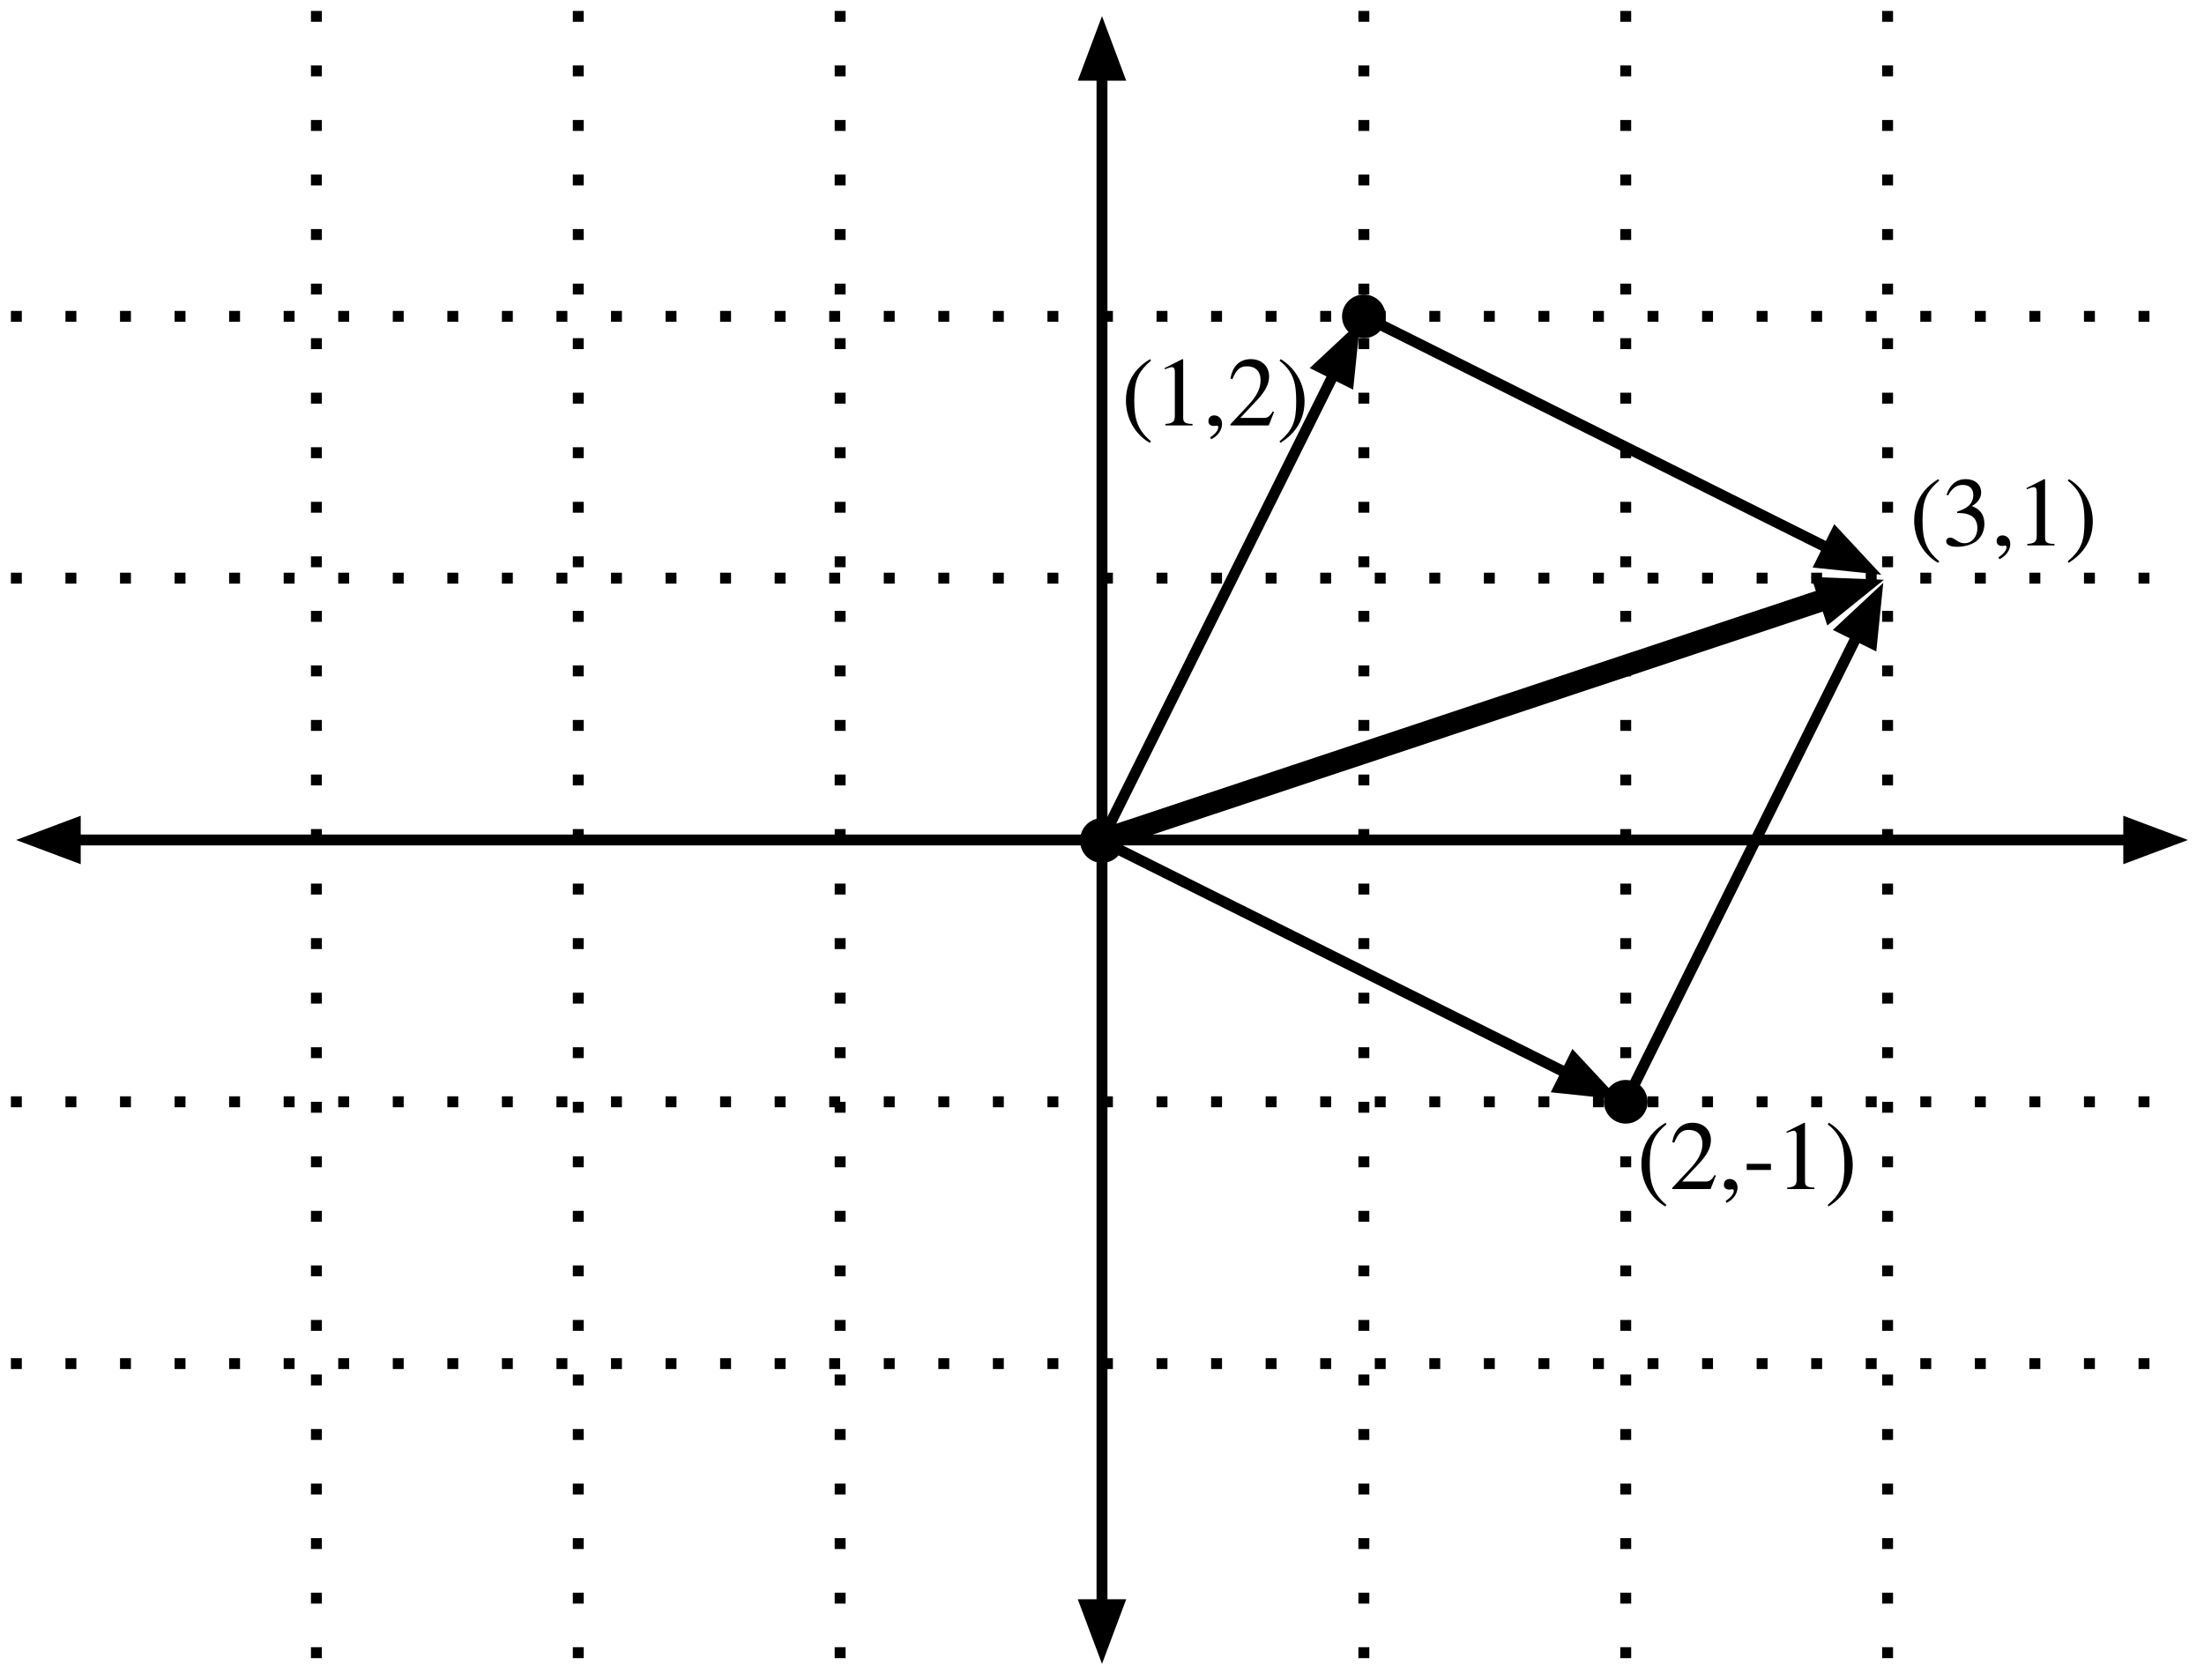
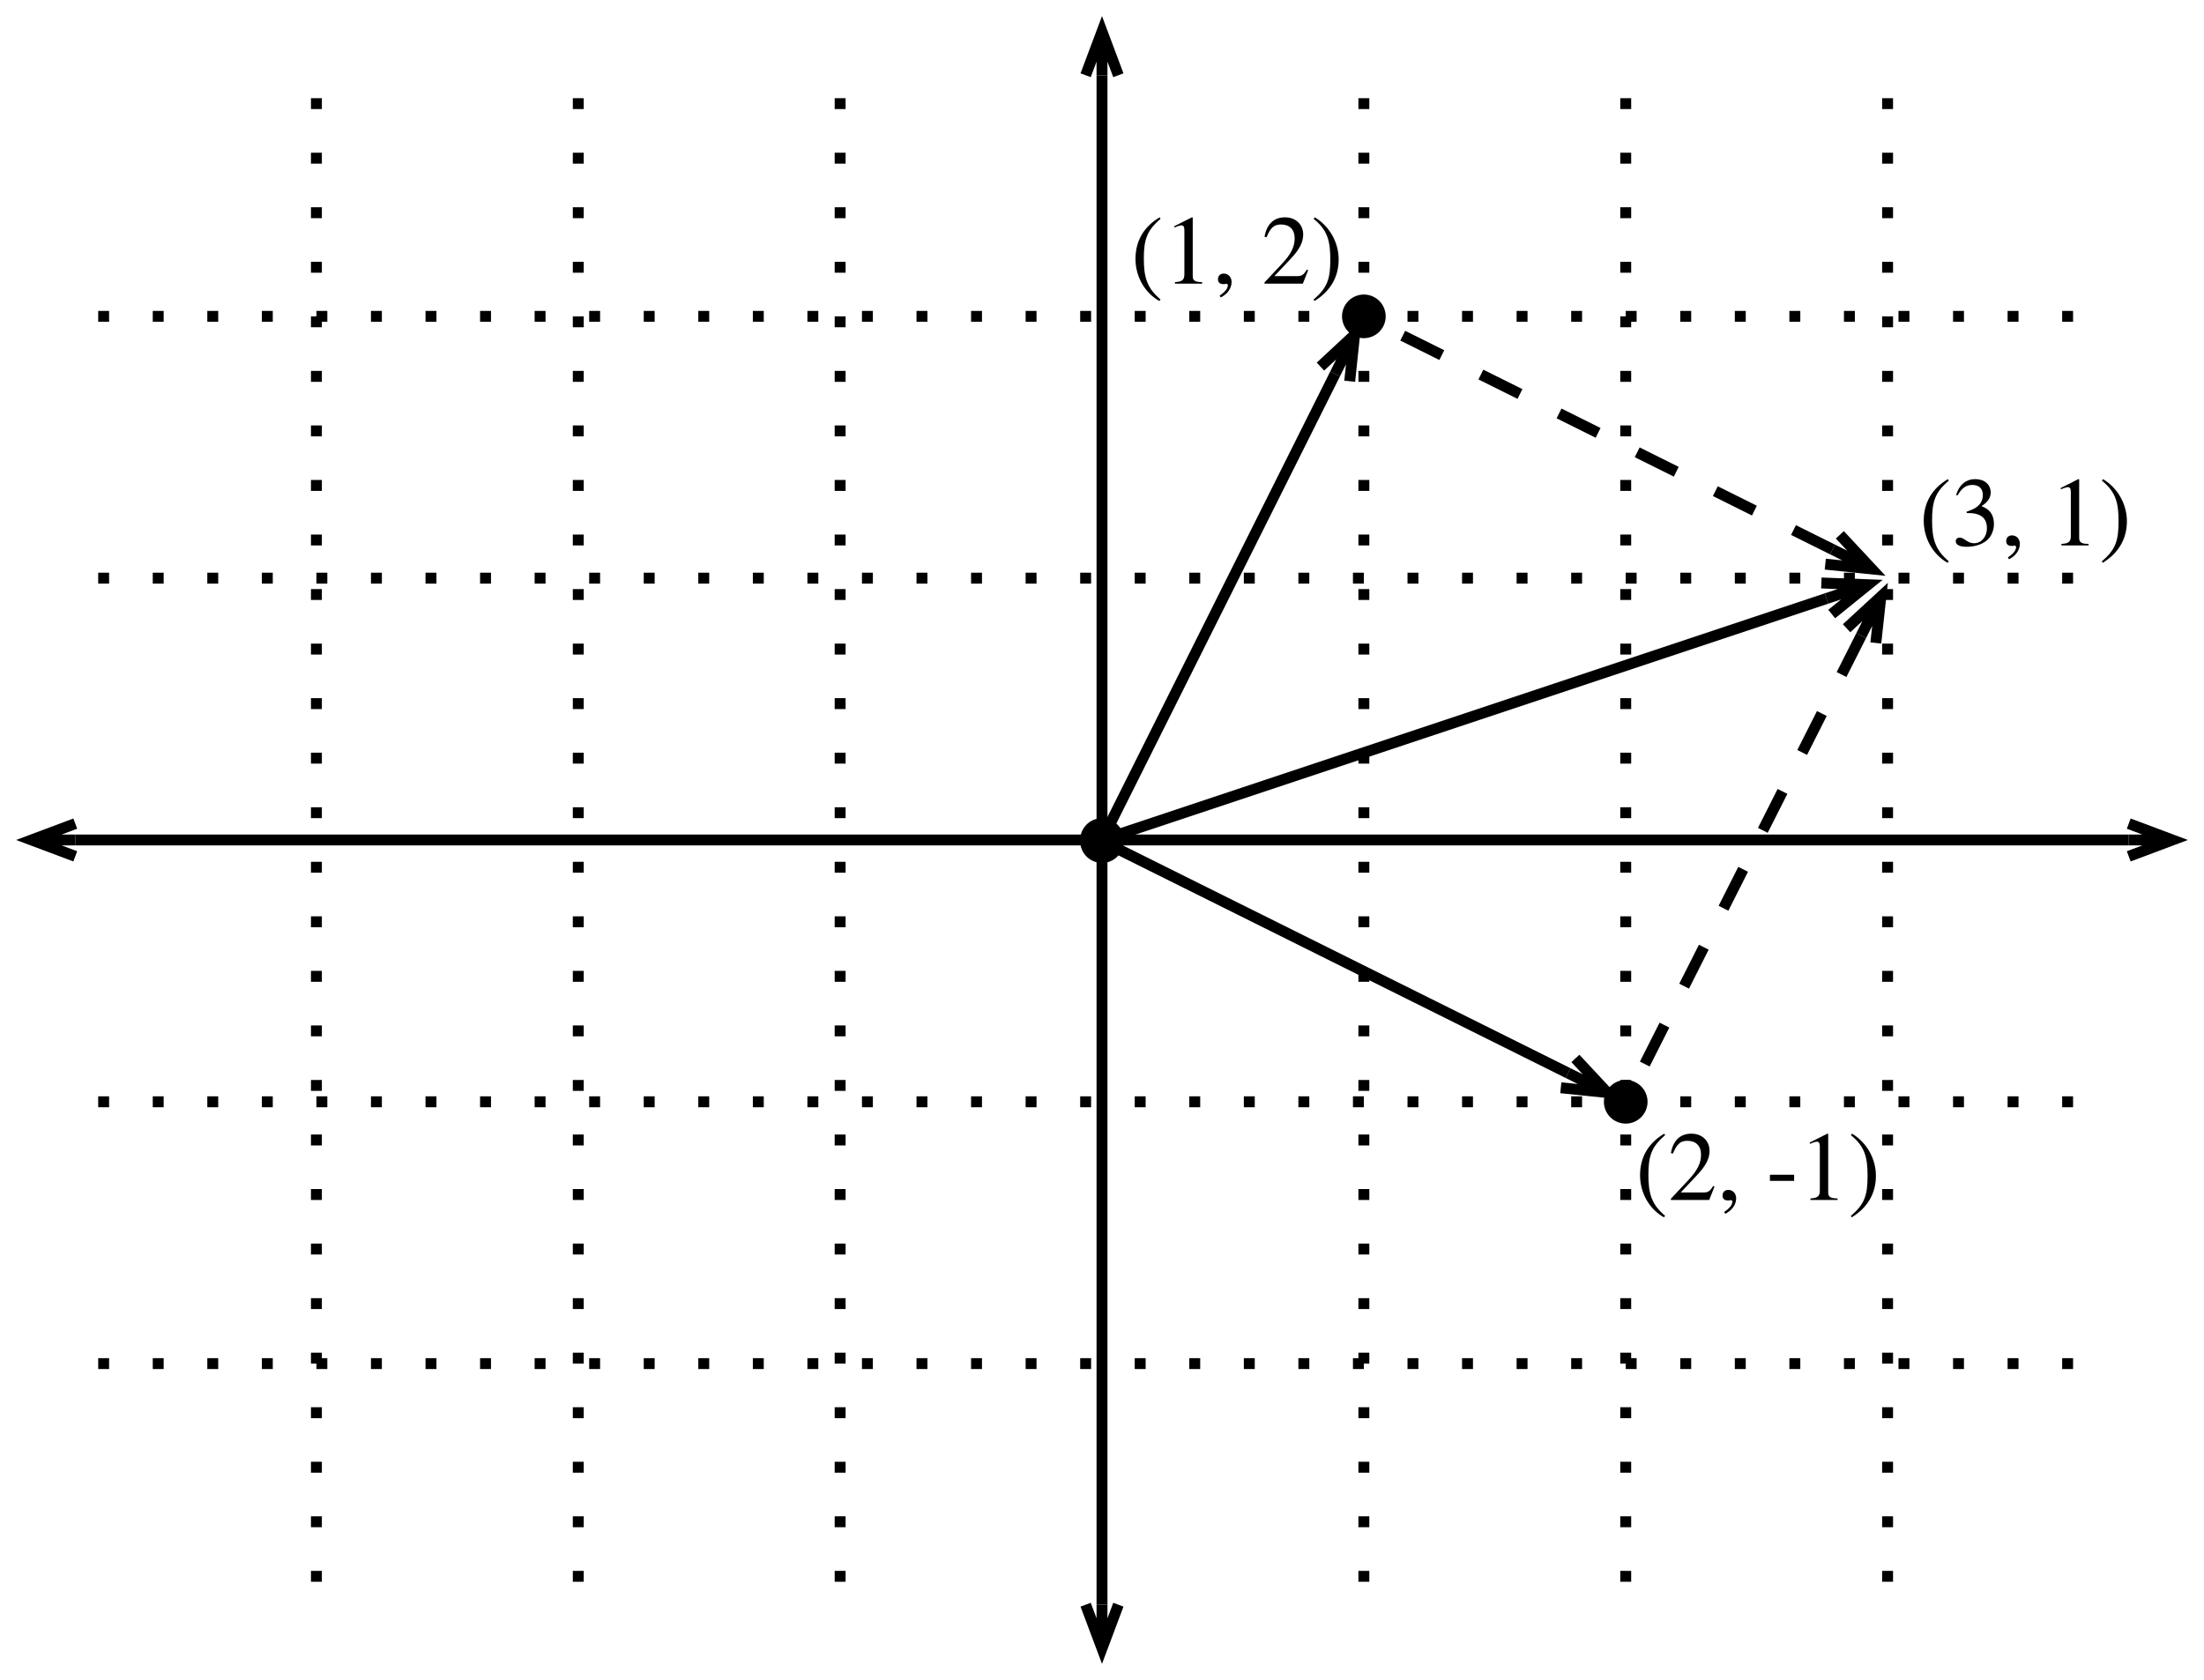
<svg xmlns="http://www.w3.org/2000/svg" xmlns:xlink="http://www.w3.org/1999/xlink" width="202pt" height="154pt" viewBox="0 0 202 154" version="1.1">
  <defs>
    <g>
      <symbol overflow="visible" id="glyph0-0">
        <path style="stroke:none;" d="" />
      </symbol>
      <symbol overflow="visible" id="glyph0-1">
        <path style="stroke:none;" d="M 2.734 1.453 C 1.469 0.391 1.203 -0.625 1.203 -2.297 C 1.203 -4.031 1.484 -4.875 2.734 -5.938 L 2.656 -6.078 C 1.219 -5.234 0.438 -3.938 0.438 -2.266 C 0.438 -0.734 1.203 0.781 2.625 1.594 Z M 2.734 1.453 " />
      </symbol>
      <symbol overflow="visible" id="glyph0-2">
        <path style="stroke:none;" d="M 4.266 -1.234 L 4.141 -1.281 C 3.844 -0.781 3.656 -0.688 3.281 -0.688 L 1.172 -0.688 L 2.656 -2.266 C 3.453 -3.109 3.812 -3.781 3.812 -4.5 C 3.812 -5.391 3.156 -6.078 2.141 -6.078 C 1.031 -6.078 0.453 -5.344 0.266 -4.297 L 0.453 -4.25 C 0.812 -5.125 1.141 -5.422 1.781 -5.422 C 2.547 -5.422 3.031 -4.969 3.031 -4.156 C 3.031 -3.391 2.703 -2.703 1.859 -1.812 L 0.266 -0.109 L 0.266 0 L 3.781 0 Z M 4.266 -1.234 " />
      </symbol>
      <symbol overflow="visible" id="glyph0-3">
        <path style="stroke:none;" d="M 0.75 1.266 C 1.375 0.969 1.75 0.406 1.75 -0.141 C 1.75 -0.609 1.438 -0.922 1.031 -0.922 C 0.719 -0.922 0.5 -0.719 0.5 -0.406 C 0.5 -0.094 0.688 0.047 1.016 0.047 C 1.109 0.047 1.203 0.016 1.281 0.016 C 1.344 0.016 1.406 0.078 1.406 0.141 C 1.406 0.438 1.156 0.766 0.656 1.094 Z M 0.75 1.266 " />
      </symbol>
      <symbol overflow="visible" id="glyph0-4">
+         <path style="stroke:none;" d="" />
+       </symbol>
+       <symbol overflow="visible" id="glyph0-5">
        <path style="stroke:none;" d="M 2.562 -1.75 L 2.562 -2.312 L 0.344 -2.312 L 0.344 -1.75 Z M 2.562 -1.75 " />
      </symbol>
-       <symbol overflow="visible" id="glyph0-5">
+       <symbol overflow="visible" id="glyph0-6">
        <path style="stroke:none;" d="M 3.547 0 L 3.547 -0.141 C 2.875 -0.141 2.688 -0.297 2.688 -0.688 L 2.688 -6.062 L 2.609 -6.078 L 1 -5.266 L 1 -5.141 L 1.234 -5.234 C 1.406 -5.297 1.562 -5.344 1.641 -5.344 C 1.844 -5.344 1.922 -5.203 1.922 -4.891 L 1.922 -0.859 C 1.922 -0.359 1.734 -0.172 1.062 -0.141 L 1.062 0 Z M 3.547 0 " />
      </symbol>
-       <symbol overflow="visible" id="glyph0-6">
+       <symbol overflow="visible" id="glyph0-7">
        <path style="stroke:none;" d="M 0.266 -5.938 C 1.562 -4.906 1.797 -3.875 1.797 -2.203 C 1.797 -0.453 1.531 0.391 0.266 1.453 L 0.344 1.594 C 1.766 0.719 2.562 -0.562 2.562 -2.219 C 2.562 -3.75 1.75 -5.25 0.375 -6.078 Z M 0.266 -5.938 " />
      </symbol>
-       <symbol overflow="visible" id="glyph0-7">
+       <symbol overflow="visible" id="glyph0-8">
        <path style="stroke:none;" d="M 0.547 -4.594 C 0.922 -5.25 1.328 -5.547 1.891 -5.547 C 2.484 -5.547 2.859 -5.234 2.859 -4.625 C 2.859 -4.078 2.578 -3.672 2.141 -3.422 C 1.953 -3.312 1.719 -3.219 1.375 -3.094 L 1.375 -2.969 C 1.891 -2.969 2.094 -2.938 2.297 -2.875 C 2.922 -2.703 3.234 -2.266 3.234 -1.578 C 3.234 -0.812 2.734 -0.203 2.062 -0.203 C 1.812 -0.203 1.625 -0.25 1.281 -0.484 C 1.031 -0.656 0.891 -0.719 0.734 -0.719 C 0.531 -0.719 0.375 -0.578 0.375 -0.391 C 0.375 -0.062 0.719 0.125 1.375 0.125 C 2.172 0.125 3.031 -0.141 3.469 -0.719 C 3.719 -1.047 3.875 -1.5 3.875 -1.969 C 3.875 -2.438 3.734 -2.859 3.484 -3.125 C 3.297 -3.328 3.125 -3.438 2.734 -3.609 C 3.344 -3.969 3.578 -4.422 3.578 -4.844 C 3.578 -5.594 3 -6.078 2.172 -6.078 C 1.234 -6.078 0.672 -5.484 0.406 -4.625 Z M 0.547 -4.594 " />
      </symbol>
    </g>
  </defs>
  <g id="surface1">
-     <path style="fill:none;stroke-width:1;stroke-linecap:butt;stroke-linejoin:round;stroke:rgb(0%,0%,0%);stroke-opacity:1;stroke-miterlimit:10;" d="M 142.566 97.363 L 101.344 76.773 " transform="matrix(1,0,0,1,1,1)" />
-     <path style="fill-rule:nonzero;fill:rgb(0%,0%,0%);fill-opacity:1;stroke-width:1;stroke-linecap:butt;stroke-linejoin:miter;stroke:rgb(0%,0%,0%);stroke-opacity:1;stroke-miterlimit:10;" d="M 101.422 75.629 C 101.684 76.414 101.262 77.266 100.477 77.527 C 99.688 77.789 98.84 77.363 98.578 76.578 C 98.316 75.793 98.738 74.945 99.523 74.68 C 100.312 74.418 101.16 74.844 101.422 75.629 " transform="matrix(1,0,0,1,1,1)" />
-     <path style="fill-rule:nonzero;fill:rgb(0%,0%,0%);fill-opacity:1;stroke-width:1;stroke-linecap:butt;stroke-linejoin:miter;stroke:rgb(0%,0%,0%);stroke-opacity:1;stroke-miterlimit:10;" d="M 146.148 99.152 L 143.238 96.023 L 141.898 98.707 Z M 146.148 99.152 " transform="matrix(1,0,0,1,1,1)" />
+     <path style="fill:none;stroke-width:1;stroke-linecap:butt;stroke-linejoin:round;stroke:rgb(0%,0%,0%);stroke-opacity:1;stroke-miterlimit:10;" d="M 142.719 97.371 L 101.344 76.773 " transform="matrix(1,0,0,1,1,1)" />
+     <path style="fill-rule:nonzero;fill:rgb(0%,0%,0%);fill-opacity:1;stroke-width:1;stroke-linecap:butt;stroke-linejoin:miter;stroke:rgb(0%,0%,0%);stroke-opacity:1;stroke-miterlimit:10;" d="M 101.422 75.629 C 101.684 76.414 101.262 77.262 100.477 77.527 C 99.691 77.789 98.84 77.367 98.578 76.582 C 98.316 75.797 98.738 74.945 99.523 74.684 C 100.309 74.418 101.16 74.844 101.422 75.629 " transform="matrix(1,0,0,1,1,1)" />
+     <path style="fill:none;stroke-width:1;stroke-linecap:butt;stroke-linejoin:miter;stroke:rgb(0%,0%,0%);stroke-opacity:1;stroke-miterlimit:10;" d="M 146.301 99.152 L 142.719 97.371 M 143.387 96.027 L 146.301 99.152 L 142.051 98.715 " transform="matrix(1,0,0,1,1,1)" />
    <path style="fill:none;stroke-width:1;stroke-linecap:butt;stroke-linejoin:round;stroke:rgb(0%,0%,0%);stroke-opacity:1;stroke-miterlimit:10;" d="M 5.898 76 L 194.102 76 " transform="matrix(1,0,0,1,1,1)" />
-     <path style="fill-rule:nonzero;fill:rgb(0%,0%,0%);fill-opacity:1;stroke-width:1;stroke-linecap:butt;stroke-linejoin:miter;stroke:rgb(0%,0%,0%);stroke-opacity:1;stroke-miterlimit:10;" d="M 198.102 76 L 194.102 74.5 L 194.102 77.5 Z M 198.102 76 " transform="matrix(1,0,0,1,1,1)" />
-     <path style="fill-rule:nonzero;fill:rgb(0%,0%,0%);fill-opacity:1;stroke-width:1;stroke-linecap:butt;stroke-linejoin:miter;stroke:rgb(0%,0%,0%);stroke-opacity:1;stroke-miterlimit:10;" d="M 1.898 76 L 5.898 77.5 L 5.898 74.5 Z M 1.898 76 " transform="matrix(1,0,0,1,1,1)" />
+     <path style="fill:none;stroke-width:1;stroke-linecap:butt;stroke-linejoin:miter;stroke:rgb(0%,0%,0%);stroke-opacity:1;stroke-miterlimit:10;" d="M 198.102 76 L 194.102 76 M 194.102 74.5 L 198.102 76 L 194.102 77.5 " transform="matrix(1,0,0,1,1,1)" />
+     <path style="fill:none;stroke-width:1;stroke-linecap:butt;stroke-linejoin:miter;stroke:rgb(0%,0%,0%);stroke-opacity:1;stroke-miterlimit:10;" d="M 1.898 76 L 5.898 76 M 5.898 77.5 L 1.898 76 L 5.898 74.5 " transform="matrix(1,0,0,1,1,1)" />
    <path style="fill:none;stroke-width:1;stroke-linecap:butt;stroke-linejoin:round;stroke:rgb(0%,0%,0%);stroke-opacity:1;stroke-miterlimit:10;" d="M 100 5.898 L 100 146.102 " transform="matrix(1,0,0,1,1,1)" />
-     <path style="fill-rule:nonzero;fill:rgb(0%,0%,0%);fill-opacity:1;stroke-width:1;stroke-linecap:butt;stroke-linejoin:miter;stroke:rgb(0%,0%,0%);stroke-opacity:1;stroke-miterlimit:10;" d="M 100 150.102 L 101.5 146.102 L 98.5 146.102 Z M 100 150.102 " transform="matrix(1,0,0,1,1,1)" />
-     <path style="fill-rule:nonzero;fill:rgb(0%,0%,0%);fill-opacity:1;stroke-width:1;stroke-linecap:butt;stroke-linejoin:miter;stroke:rgb(0%,0%,0%);stroke-opacity:1;stroke-miterlimit:10;" d="M 100 1.898 L 98.5 5.898 L 101.5 5.898 Z M 100 1.898 " transform="matrix(1,0,0,1,1,1)" />
-     <path style="fill:none;stroke-width:1;stroke-linecap:butt;stroke-linejoin:round;stroke:rgb(0%,0%,0%);stroke-opacity:1;stroke-dasharray:1,4;stroke-miterlimit:10;" d="M 124 0 L 124 152 " transform="matrix(1,0,0,1,1,1)" />
-     <path style="fill:none;stroke-width:1;stroke-linecap:butt;stroke-linejoin:round;stroke:rgb(0%,0%,0%);stroke-opacity:1;stroke-dasharray:1,4;stroke-miterlimit:10;" d="M 148 0 L 148 152 " transform="matrix(1,0,0,1,1,1)" />
-     <path style="fill:none;stroke-width:1;stroke-linecap:butt;stroke-linejoin:round;stroke:rgb(0%,0%,0%);stroke-opacity:1;stroke-dasharray:1,4;stroke-miterlimit:10;" d="M 172 0 L 172 152 " transform="matrix(1,0,0,1,1,1)" />
-     <path style="fill:none;stroke-width:1;stroke-linecap:butt;stroke-linejoin:round;stroke:rgb(0%,0%,0%);stroke-opacity:1;stroke-dasharray:1,4;stroke-miterlimit:10;" d="M 76 0 L 76 152 " transform="matrix(1,0,0,1,1,1)" />
-     <path style="fill:none;stroke-width:1;stroke-linecap:butt;stroke-linejoin:round;stroke:rgb(0%,0%,0%);stroke-opacity:1;stroke-dasharray:1,4;stroke-miterlimit:10;" d="M 28 0 L 28 152 " transform="matrix(1,0,0,1,1,1)" />
-     <path style="fill:none;stroke-width:1;stroke-linecap:butt;stroke-linejoin:round;stroke:rgb(0%,0%,0%);stroke-opacity:1;stroke-dasharray:1,4;stroke-miterlimit:10;" d="M 52 0 L 52 152 " transform="matrix(1,0,0,1,1,1)" />
-     <path style="fill:none;stroke-width:1;stroke-linecap:butt;stroke-linejoin:round;stroke:rgb(0%,0%,0%);stroke-opacity:1;stroke-dasharray:1,4;stroke-miterlimit:10;" d="M 0 52 L 200 52 " transform="matrix(1,0,0,1,1,1)" />
-     <path style="fill:none;stroke-width:1;stroke-linecap:butt;stroke-linejoin:round;stroke:rgb(0%,0%,0%);stroke-opacity:1;stroke-dasharray:1,4;stroke-miterlimit:10;" d="M 0 28 L 200 28 " transform="matrix(1,0,0,1,1,1)" />
-     <path style="fill:none;stroke-width:1;stroke-linecap:butt;stroke-linejoin:round;stroke:rgb(0%,0%,0%);stroke-opacity:1;stroke-dasharray:1,4;stroke-miterlimit:10;" d="M 0 100 L 200 100 " transform="matrix(1,0,0,1,1,1)" />
-     <path style="fill:none;stroke-width:1;stroke-linecap:butt;stroke-linejoin:round;stroke:rgb(0%,0%,0%);stroke-opacity:1;stroke-dasharray:1,4;stroke-miterlimit:10;" d="M 0 124 L 200 124 " transform="matrix(1,0,0,1,1,1)" />
-     <path style="fill:none;stroke-width:2;stroke-linecap:butt;stroke-linejoin:round;stroke:rgb(0%,0%,0%);stroke-opacity:1;stroke-miterlimit:10;" d="M 166.688 53.801 L 100.855 75.715 " transform="matrix(1,0,0,1,1,1)" />
-     <path style="fill-rule:nonzero;fill:rgb(0%,0%,0%);fill-opacity:1;stroke-width:2;stroke-linecap:butt;stroke-linejoin:miter;stroke:rgb(0%,0%,0%);stroke-opacity:1;stroke-miterlimit:10;" d="M 100.402 75.195 C 100.848 75.418 101.027 75.957 100.805 76.402 C 100.582 76.848 100.043 77.027 99.598 76.805 C 99.152 76.582 98.973 76.043 99.195 75.598 C 99.418 75.152 99.957 74.973 100.402 75.195 " transform="matrix(1,0,0,1,1,1)" />
-     <path style="fill-rule:nonzero;fill:rgb(0%,0%,0%);fill-opacity:1;stroke-width:2;stroke-linecap:butt;stroke-linejoin:miter;stroke:rgb(0%,0%,0%);stroke-opacity:1;stroke-miterlimit:10;" d="M 168.965 53.043 L 166.406 52.945 L 166.973 54.652 Z M 168.965 53.043 " transform="matrix(1,0,0,1,1,1)" />
-     <path style="fill:none;stroke-width:1;stroke-linecap:butt;stroke-linejoin:round;stroke:rgb(0%,0%,0%);stroke-opacity:1;stroke-miterlimit:10;" d="M 121.25 33.281 L 100.668 74.656 " transform="matrix(1,0,0,1,1,1)" />
-     <path style="fill-rule:nonzero;fill:rgb(0%,0%,0%);fill-opacity:1;stroke-width:1;stroke-linecap:butt;stroke-linejoin:miter;stroke:rgb(0%,0%,0%);stroke-opacity:1;stroke-miterlimit:10;" d="M 99.523 74.578 C 100.309 74.312 101.16 74.738 101.422 75.523 C 101.688 76.309 101.262 77.16 100.477 77.422 C 99.691 77.688 98.84 77.262 98.578 76.477 C 98.312 75.691 98.738 74.84 99.523 74.578 " transform="matrix(1,0,0,1,1,1)" />
-     <path style=" stroke:none;fill-rule:nonzero;fill:rgb(0%,0%,0%);fill-opacity:1;" d="M 124.031 30.703 L 120.906 33.613 L 123.594 34.949 Z M 124.031 30.703 " />
-     <path style="fill:none;stroke-width:1;stroke-linecap:butt;stroke-linejoin:miter;stroke:rgb(0%,0%,0%);stroke-opacity:1;stroke-miterlimit:10;" d="M 123.031 29.699 L 119.906 32.613 L 122.594 33.949 Z M 123.031 29.699 " transform="matrix(1,0,0,1,1,1)" />
+     <path style="fill:none;stroke-width:1;stroke-linecap:butt;stroke-linejoin:miter;stroke:rgb(0%,0%,0%);stroke-opacity:1;stroke-miterlimit:10;" d="M 100 150.102 L 100 146.102 M 101.5 146.102 L 100 150.102 L 98.5 146.102 " transform="matrix(1,0,0,1,1,1)" />
+     <path style="fill:none;stroke-width:1;stroke-linecap:butt;stroke-linejoin:miter;stroke:rgb(0%,0%,0%);stroke-opacity:1;stroke-miterlimit:10;" d="M 100 1.898 L 100 5.898 M 98.5 5.898 L 100 1.898 L 101.5 5.898 " transform="matrix(1,0,0,1,1,1)" />
+     <path style="fill:none;stroke-width:1;stroke-linecap:butt;stroke-linejoin:round;stroke:rgb(0%,0%,0%);stroke-opacity:1;stroke-dasharray:1,4;stroke-miterlimit:10;" d="M 124 8 L 124 144 " transform="matrix(1,0,0,1,1,1)" />
+     <path style="fill:none;stroke-width:1;stroke-linecap:butt;stroke-linejoin:round;stroke:rgb(0%,0%,0%);stroke-opacity:1;stroke-dasharray:1,4;stroke-miterlimit:10;" d="M 148 8 L 148 144 " transform="matrix(1,0,0,1,1,1)" />
+     <path style="fill:none;stroke-width:1;stroke-linecap:butt;stroke-linejoin:round;stroke:rgb(0%,0%,0%);stroke-opacity:1;stroke-dasharray:1,4;stroke-miterlimit:10;" d="M 172 8 L 172 144 " transform="matrix(1,0,0,1,1,1)" />
+     <path style="fill:none;stroke-width:1;stroke-linecap:butt;stroke-linejoin:round;stroke:rgb(0%,0%,0%);stroke-opacity:1;stroke-dasharray:1,4;stroke-miterlimit:10;" d="M 76 8 L 76 144 " transform="matrix(1,0,0,1,1,1)" />
+     <path style="fill:none;stroke-width:1;stroke-linecap:butt;stroke-linejoin:round;stroke:rgb(0%,0%,0%);stroke-opacity:1;stroke-dasharray:1,4;stroke-miterlimit:10;" d="M 28 8 L 28 144 " transform="matrix(1,0,0,1,1,1)" />
+     <path style="fill:none;stroke-width:1;stroke-linecap:butt;stroke-linejoin:round;stroke:rgb(0%,0%,0%);stroke-opacity:1;stroke-dasharray:1,4;stroke-miterlimit:10;" d="M 52 8 L 52 144 " transform="matrix(1,0,0,1,1,1)" />
+     <path style="fill:none;stroke-width:1;stroke-linecap:butt;stroke-linejoin:round;stroke:rgb(0%,0%,0%);stroke-opacity:1;stroke-dasharray:1,4;stroke-miterlimit:10;" d="M 8 52 L 192 52 " transform="matrix(1,0,0,1,1,1)" />
+     <path style="fill:none;stroke-width:1;stroke-linecap:butt;stroke-linejoin:round;stroke:rgb(0%,0%,0%);stroke-opacity:1;stroke-dasharray:1,4;stroke-miterlimit:10;" d="M 8 28 L 192 28 " transform="matrix(1,0,0,1,1,1)" />
+     <path style="fill:none;stroke-width:1;stroke-linecap:butt;stroke-linejoin:round;stroke:rgb(0%,0%,0%);stroke-opacity:1;stroke-dasharray:1,4;stroke-miterlimit:10;" d="M 8 100 L 192 100 " transform="matrix(1,0,0,1,1,1)" />
+     <path style="fill:none;stroke-width:1;stroke-linecap:butt;stroke-linejoin:round;stroke:rgb(0%,0%,0%);stroke-opacity:1;stroke-dasharray:1,4;stroke-miterlimit:10;" d="M 8 124 L 192 124 " transform="matrix(1,0,0,1,1,1)" />
+     <path style="fill:none;stroke-width:1;stroke-linecap:butt;stroke-linejoin:round;stroke:rgb(0%,0%,0%);stroke-opacity:1;stroke-miterlimit:10;" d="M 166.402 53.867 L 100.711 75.762 " transform="matrix(1,0,0,1,1,1)" />
+     <path style="fill-rule:nonzero;fill:rgb(0%,0%,0%);fill-opacity:1;stroke-width:1;stroke-linecap:butt;stroke-linejoin:miter;stroke:rgb(0%,0%,0%);stroke-opacity:1;stroke-miterlimit:10;" d="M 100.336 75.328 C 100.707 75.516 100.855 75.965 100.672 76.336 C 100.484 76.707 100.035 76.855 99.664 76.672 C 99.293 76.484 99.145 76.035 99.328 75.664 C 99.516 75.293 99.965 75.145 100.336 75.328 " transform="matrix(1,0,0,1,1,1)" />
+     <path style="fill:none;stroke-width:1;stroke-linecap:butt;stroke-linejoin:miter;stroke:rgb(0%,0%,0%);stroke-opacity:1;stroke-miterlimit:10;" d="M 170.199 52.602 L 166.402 53.867 M 165.93 52.441 L 170.199 52.602 L 166.879 55.289 " transform="matrix(1,0,0,1,1,1)" />
+     <path style="fill:none;stroke-width:1;stroke-linecap:butt;stroke-linejoin:round;stroke:rgb(0%,0%,0%);stroke-opacity:1;stroke-miterlimit:10;" d="M 121.363 33.277 L 100.672 74.66 " transform="matrix(1,0,0,1,1,1)" />
+     <path style="fill-rule:nonzero;fill:rgb(0%,0%,0%);fill-opacity:1;stroke-width:1;stroke-linecap:butt;stroke-linejoin:miter;stroke:rgb(0%,0%,0%);stroke-opacity:1;stroke-miterlimit:10;" d="M 99.527 74.578 C 100.312 74.316 101.16 74.738 101.422 75.527 C 101.684 76.312 101.262 77.16 100.473 77.422 C 99.688 77.684 98.84 77.262 98.578 76.473 C 98.316 75.688 98.738 74.84 99.527 74.578 " transform="matrix(1,0,0,1,1,1)" />
+     <path style="fill:none;stroke-width:1;stroke-linecap:butt;stroke-linejoin:miter;stroke:rgb(0%,0%,0%);stroke-opacity:1;stroke-miterlimit:10;" d="M 123.148 29.699 L 121.363 33.277 M 120.02 32.605 L 123.148 29.699 L 122.703 33.949 " transform="matrix(1,0,0,1,1,1)" />
    <g style="fill:rgb(0%,0%,0%);fill-opacity:1;">
-       <use xlink:href="#glyph0-1" x="150" y="109" />
-       <use xlink:href="#glyph0-2" x="152.997" y="109" />
-       <use xlink:href="#glyph0-3" x="157.497" y="109" />
-       <use xlink:href="#glyph0-4" x="159.747" y="109" />
-       <use xlink:href="#glyph0-5" x="162.744" y="109" />
-       <use xlink:href="#glyph0-6" x="167.244" y="109" />
+       <use xlink:href="#glyph0-1" x="149.875" y="110" />
+       <use xlink:href="#glyph0-2" x="152.872" y="110" />
+       <use xlink:href="#glyph0-3" x="157.372" y="110" />
+       <use xlink:href="#glyph0-4" x="159.622" y="110" />
+       <use xlink:href="#glyph0-5" x="161.872" y="110" />
+       <use xlink:href="#glyph0-6" x="164.869" y="110" />
+       <use xlink:href="#glyph0-7" x="169.369" y="110" />
    </g>
-     <path style="fill:none;stroke-width:1;stroke-linecap:butt;stroke-linejoin:round;stroke:rgb(0%,0%,0%);stroke-opacity:1;stroke-miterlimit:10;" d="M 169.195 57.285 L 148.668 98.656 " transform="matrix(1,0,0,1,1,1)" />
-     <path style="fill-rule:nonzero;fill:rgb(0%,0%,0%);fill-opacity:1;stroke-width:1;stroke-linecap:butt;stroke-linejoin:miter;stroke:rgb(0%,0%,0%);stroke-opacity:1;stroke-miterlimit:10;" d="M 147.52 98.578 C 148.305 98.312 149.156 98.734 149.422 99.52 C 149.688 100.305 149.266 101.156 148.48 101.422 C 147.695 101.688 146.844 101.266 146.578 100.48 C 146.312 99.695 146.734 98.844 147.52 98.578 " transform="matrix(1,0,0,1,1,1)" />
-     <path style="fill-rule:nonzero;fill:rgb(0%,0%,0%);fill-opacity:1;stroke-width:1;stroke-linecap:butt;stroke-linejoin:miter;stroke:rgb(0%,0%,0%);stroke-opacity:1;stroke-miterlimit:10;" d="M 170.973 53.703 L 167.852 56.617 L 170.539 57.953 Z M 170.973 53.703 " transform="matrix(1,0,0,1,1,1)" />
+     <path style="fill:none;stroke-width:1;stroke-linecap:butt;stroke-linejoin:round;stroke:rgb(0%,0%,0%);stroke-opacity:1;stroke-dasharray:4,4;stroke-miterlimit:10;" d="M 169.582 57.266 L 148.676 98.66 " transform="matrix(1,0,0,1,1,1)" />
+     <path style="fill-rule:nonzero;fill:rgb(0%,0%,0%);fill-opacity:1;stroke-width:1;stroke-linecap:butt;stroke-linejoin:miter;stroke:rgb(0%,0%,0%);stroke-opacity:1;stroke-miterlimit:10;" d="M 147.531 98.574 C 148.316 98.316 149.168 98.746 149.426 99.531 C 149.684 100.316 149.254 101.168 148.469 101.426 C 147.684 101.684 146.832 101.254 146.574 100.469 C 146.316 99.684 146.746 98.832 147.531 98.574 " transform="matrix(1,0,0,1,1,1)" />
+     <path style="fill:none;stroke-width:1;stroke-linecap:butt;stroke-linejoin:miter;stroke:rgb(0%,0%,0%);stroke-opacity:1;stroke-miterlimit:10;" d="M 171.383 53.695 L 169.582 57.266 M 168.242 56.59 L 171.383 53.695 L 170.922 57.941 " transform="matrix(1,0,0,1,1,1)" />
    <g style="fill:rgb(0%,0%,0%);fill-opacity:1;">
-       <use xlink:href="#glyph0-1" x="102.756" y="39" />
-       <use xlink:href="#glyph0-5" x="105.753" y="39" />
-       <use xlink:href="#glyph0-3" x="110.253" y="39" />
-       <use xlink:href="#glyph0-2" x="112.503" y="39" />
-       <use xlink:href="#glyph0-6" x="117.003" y="39" />
+       <use xlink:href="#glyph0-1" x="103.631" y="26" />
+       <use xlink:href="#glyph0-6" x="106.628" y="26" />
+       <use xlink:href="#glyph0-3" x="111.128" y="26" />
+       <use xlink:href="#glyph0-4" x="113.378" y="26" />
+       <use xlink:href="#glyph0-2" x="115.628" y="26" />
+       <use xlink:href="#glyph0-7" x="120.128" y="26" />
    </g>
    <g style="fill:rgb(0%,0%,0%);fill-opacity:1;">
-       <use xlink:href="#glyph0-1" x="175" y="50" />
-       <use xlink:href="#glyph0-7" x="177.997" y="50" />
-       <use xlink:href="#glyph0-3" x="182.497" y="50" />
-       <use xlink:href="#glyph0-5" x="184.747" y="50" />
-       <use xlink:href="#glyph0-6" x="189.247" y="50" />
+       <use xlink:href="#glyph0-1" x="175.875" y="50" />
+       <use xlink:href="#glyph0-8" x="178.872" y="50" />
+       <use xlink:href="#glyph0-3" x="183.372" y="50" />
+       <use xlink:href="#glyph0-4" x="185.622" y="50" />
+       <use xlink:href="#glyph0-6" x="187.872" y="50" />
+       <use xlink:href="#glyph0-7" x="192.372" y="50" />
    </g>
-     <path style="fill:none;stroke-width:1;stroke-linecap:butt;stroke-linejoin:round;stroke:rgb(0%,0%,0%);stroke-opacity:1;stroke-miterlimit:10;" d="M 166.566 49.258 L 125.344 28.672 " transform="matrix(1,0,0,1,1,1)" />
-     <path style="fill-rule:nonzero;fill:rgb(0%,0%,0%);fill-opacity:1;stroke-width:1;stroke-linecap:butt;stroke-linejoin:miter;stroke:rgb(0%,0%,0%);stroke-opacity:1;stroke-miterlimit:10;" d="M 125.422 27.523 C 125.684 28.312 125.262 29.16 124.477 29.422 C 123.688 29.684 122.84 29.262 122.578 28.477 C 122.316 27.688 122.738 26.84 123.523 26.578 C 124.312 26.316 125.16 26.738 125.422 27.523 " transform="matrix(1,0,0,1,1,1)" />
-     <path style="fill-rule:nonzero;fill:rgb(0%,0%,0%);fill-opacity:1;stroke-width:1;stroke-linecap:butt;stroke-linejoin:miter;stroke:rgb(0%,0%,0%);stroke-opacity:1;stroke-miterlimit:10;" d="M 170.148 51.047 L 167.238 47.918 L 165.898 50.602 Z M 170.148 51.047 " transform="matrix(1,0,0,1,1,1)" />
+     <path style="fill:none;stroke-width:1;stroke-linecap:butt;stroke-linejoin:round;stroke:rgb(0%,0%,0%);stroke-opacity:1;stroke-dasharray:4,4;stroke-miterlimit:10;" d="M 166.957 49.371 L 125.344 28.668 " transform="matrix(1,0,0,1,1,1)" />
+     <path style="fill-rule:nonzero;fill:rgb(0%,0%,0%);fill-opacity:1;stroke-width:1;stroke-linecap:butt;stroke-linejoin:miter;stroke:rgb(0%,0%,0%);stroke-opacity:1;stroke-miterlimit:10;" d="M 125.422 27.523 C 125.688 28.309 125.262 29.16 124.477 29.422 C 123.691 29.688 122.84 29.262 122.578 28.477 C 122.312 27.691 122.738 26.84 123.523 26.578 C 124.309 26.312 125.16 26.738 125.422 27.523 " transform="matrix(1,0,0,1,1,1)" />
+     <path style="fill:none;stroke-width:1;stroke-linecap:butt;stroke-linejoin:miter;stroke:rgb(0%,0%,0%);stroke-opacity:1;stroke-miterlimit:10;" d="M 170.539 51.152 L 166.957 49.371 M 167.625 48.027 L 170.539 51.152 L 166.289 50.715 " transform="matrix(1,0,0,1,1,1)" />
  </g>
</svg>
